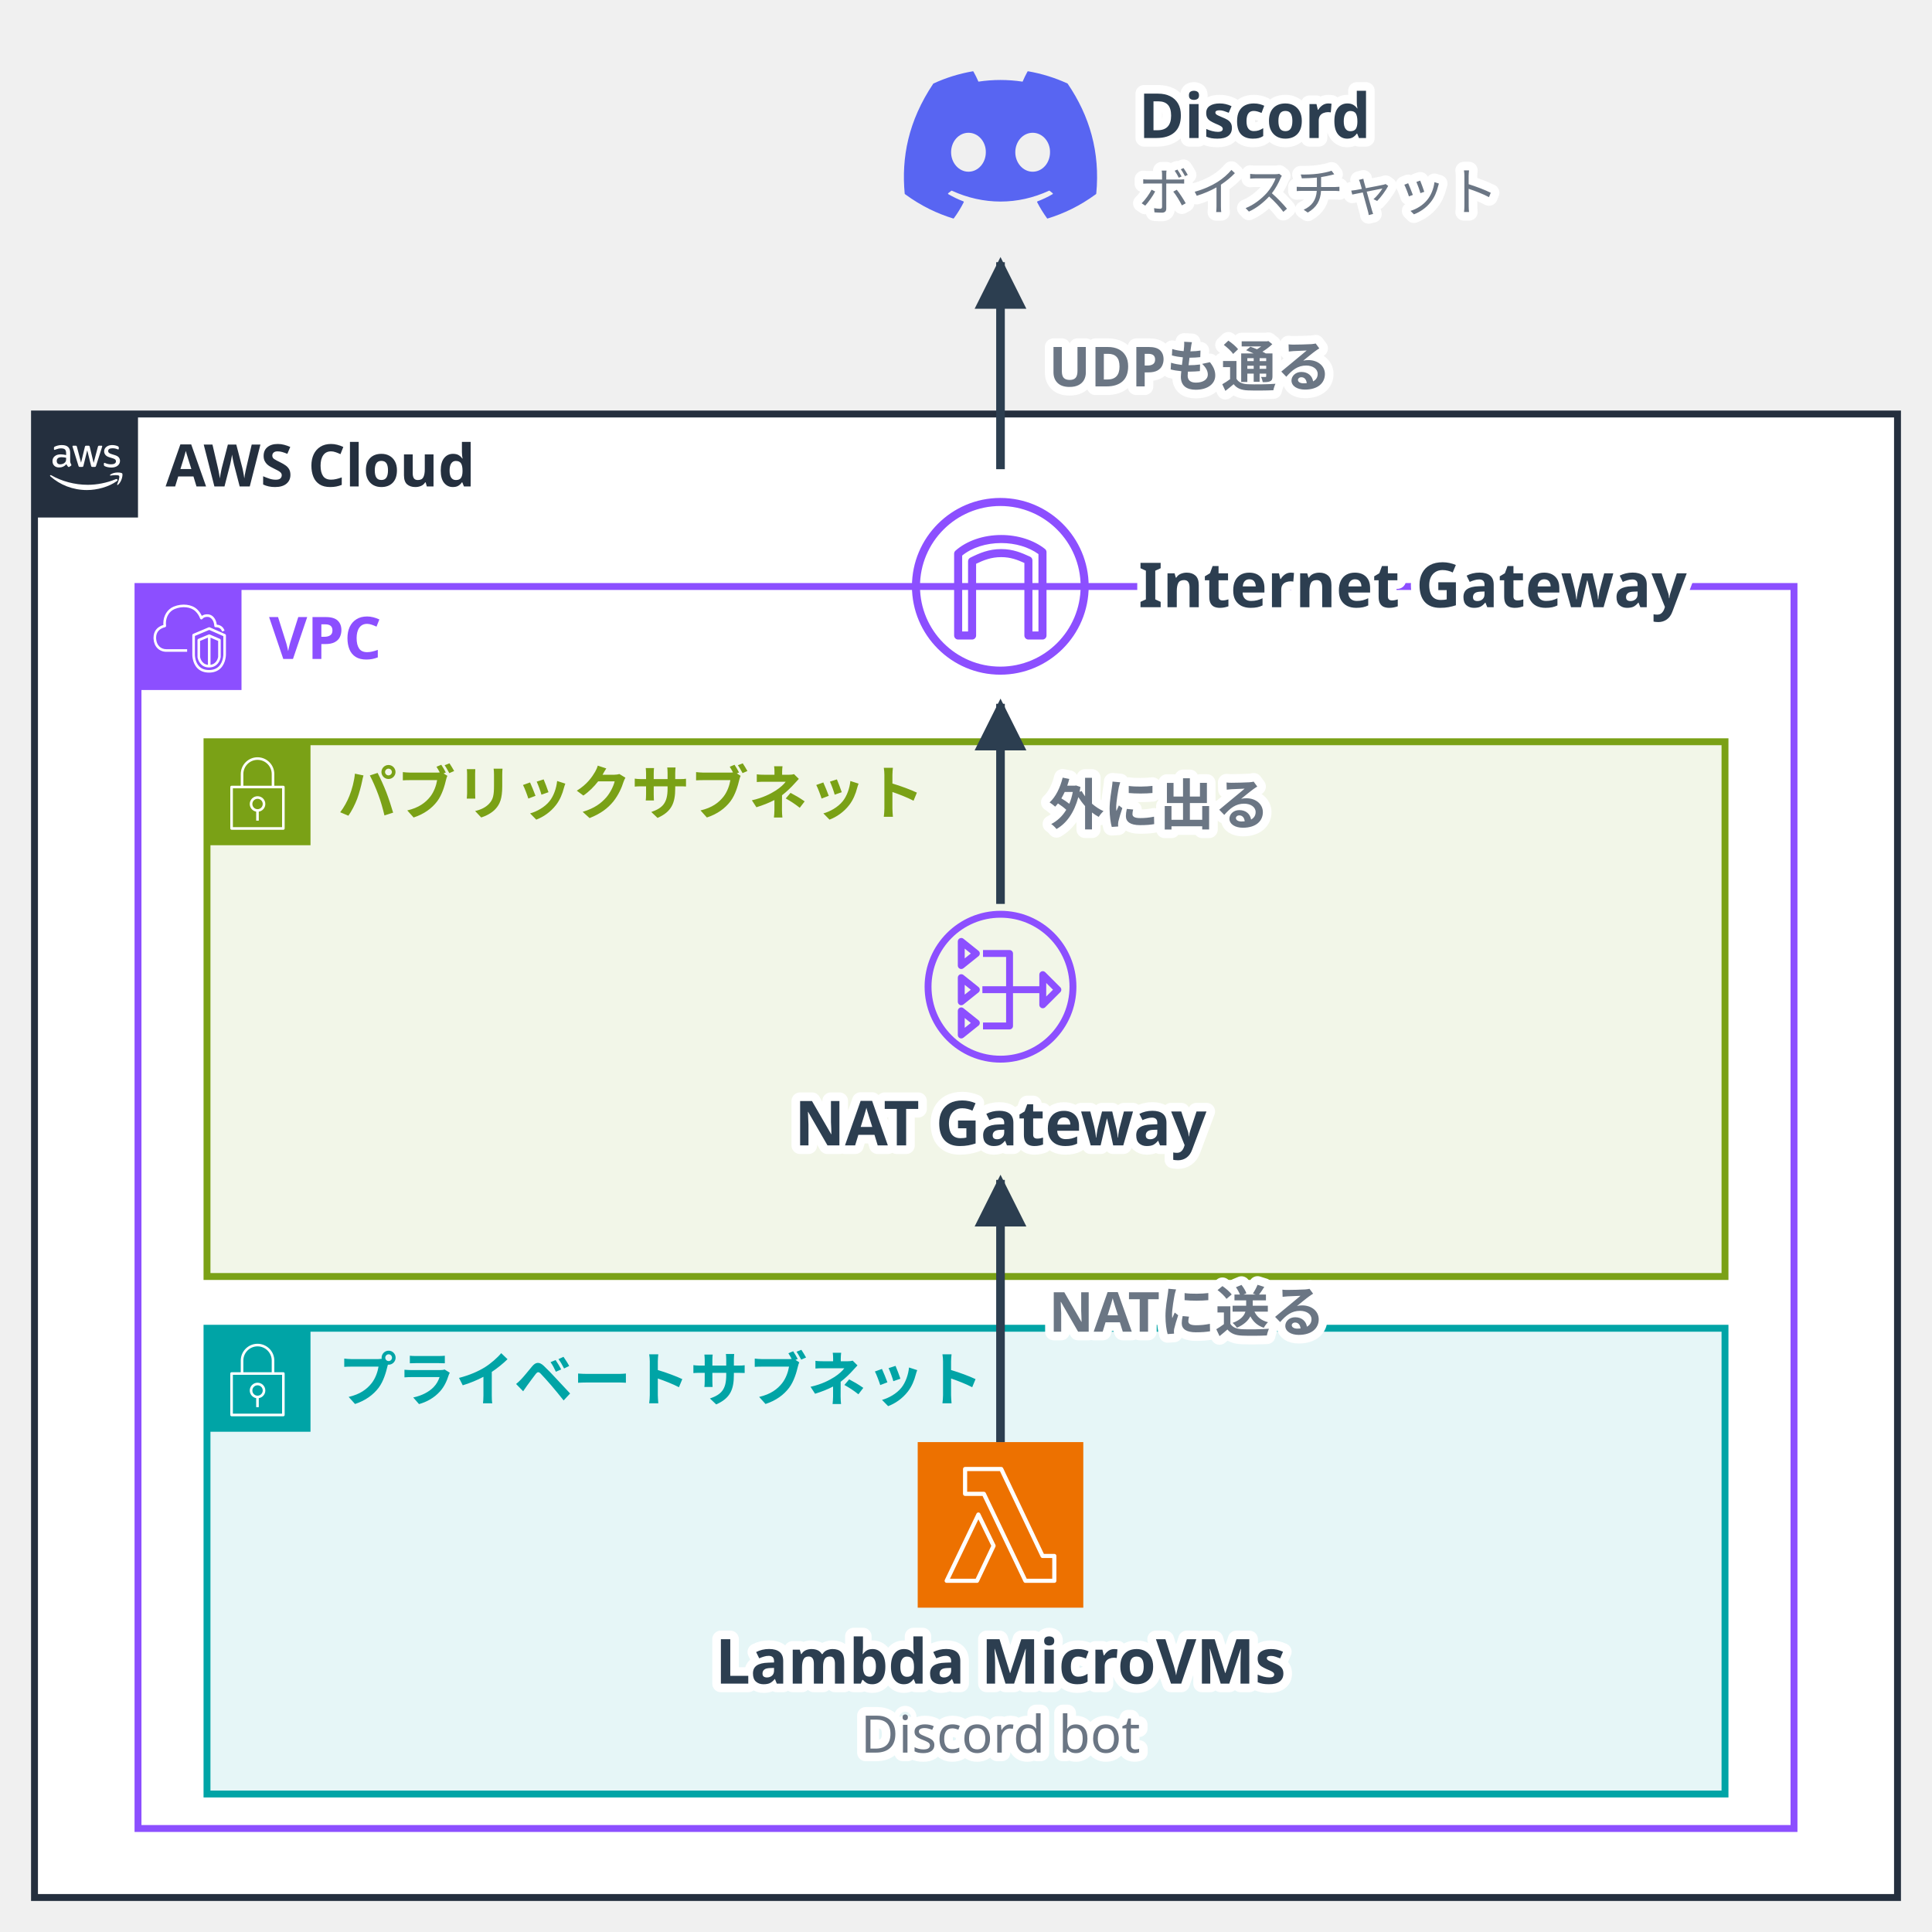
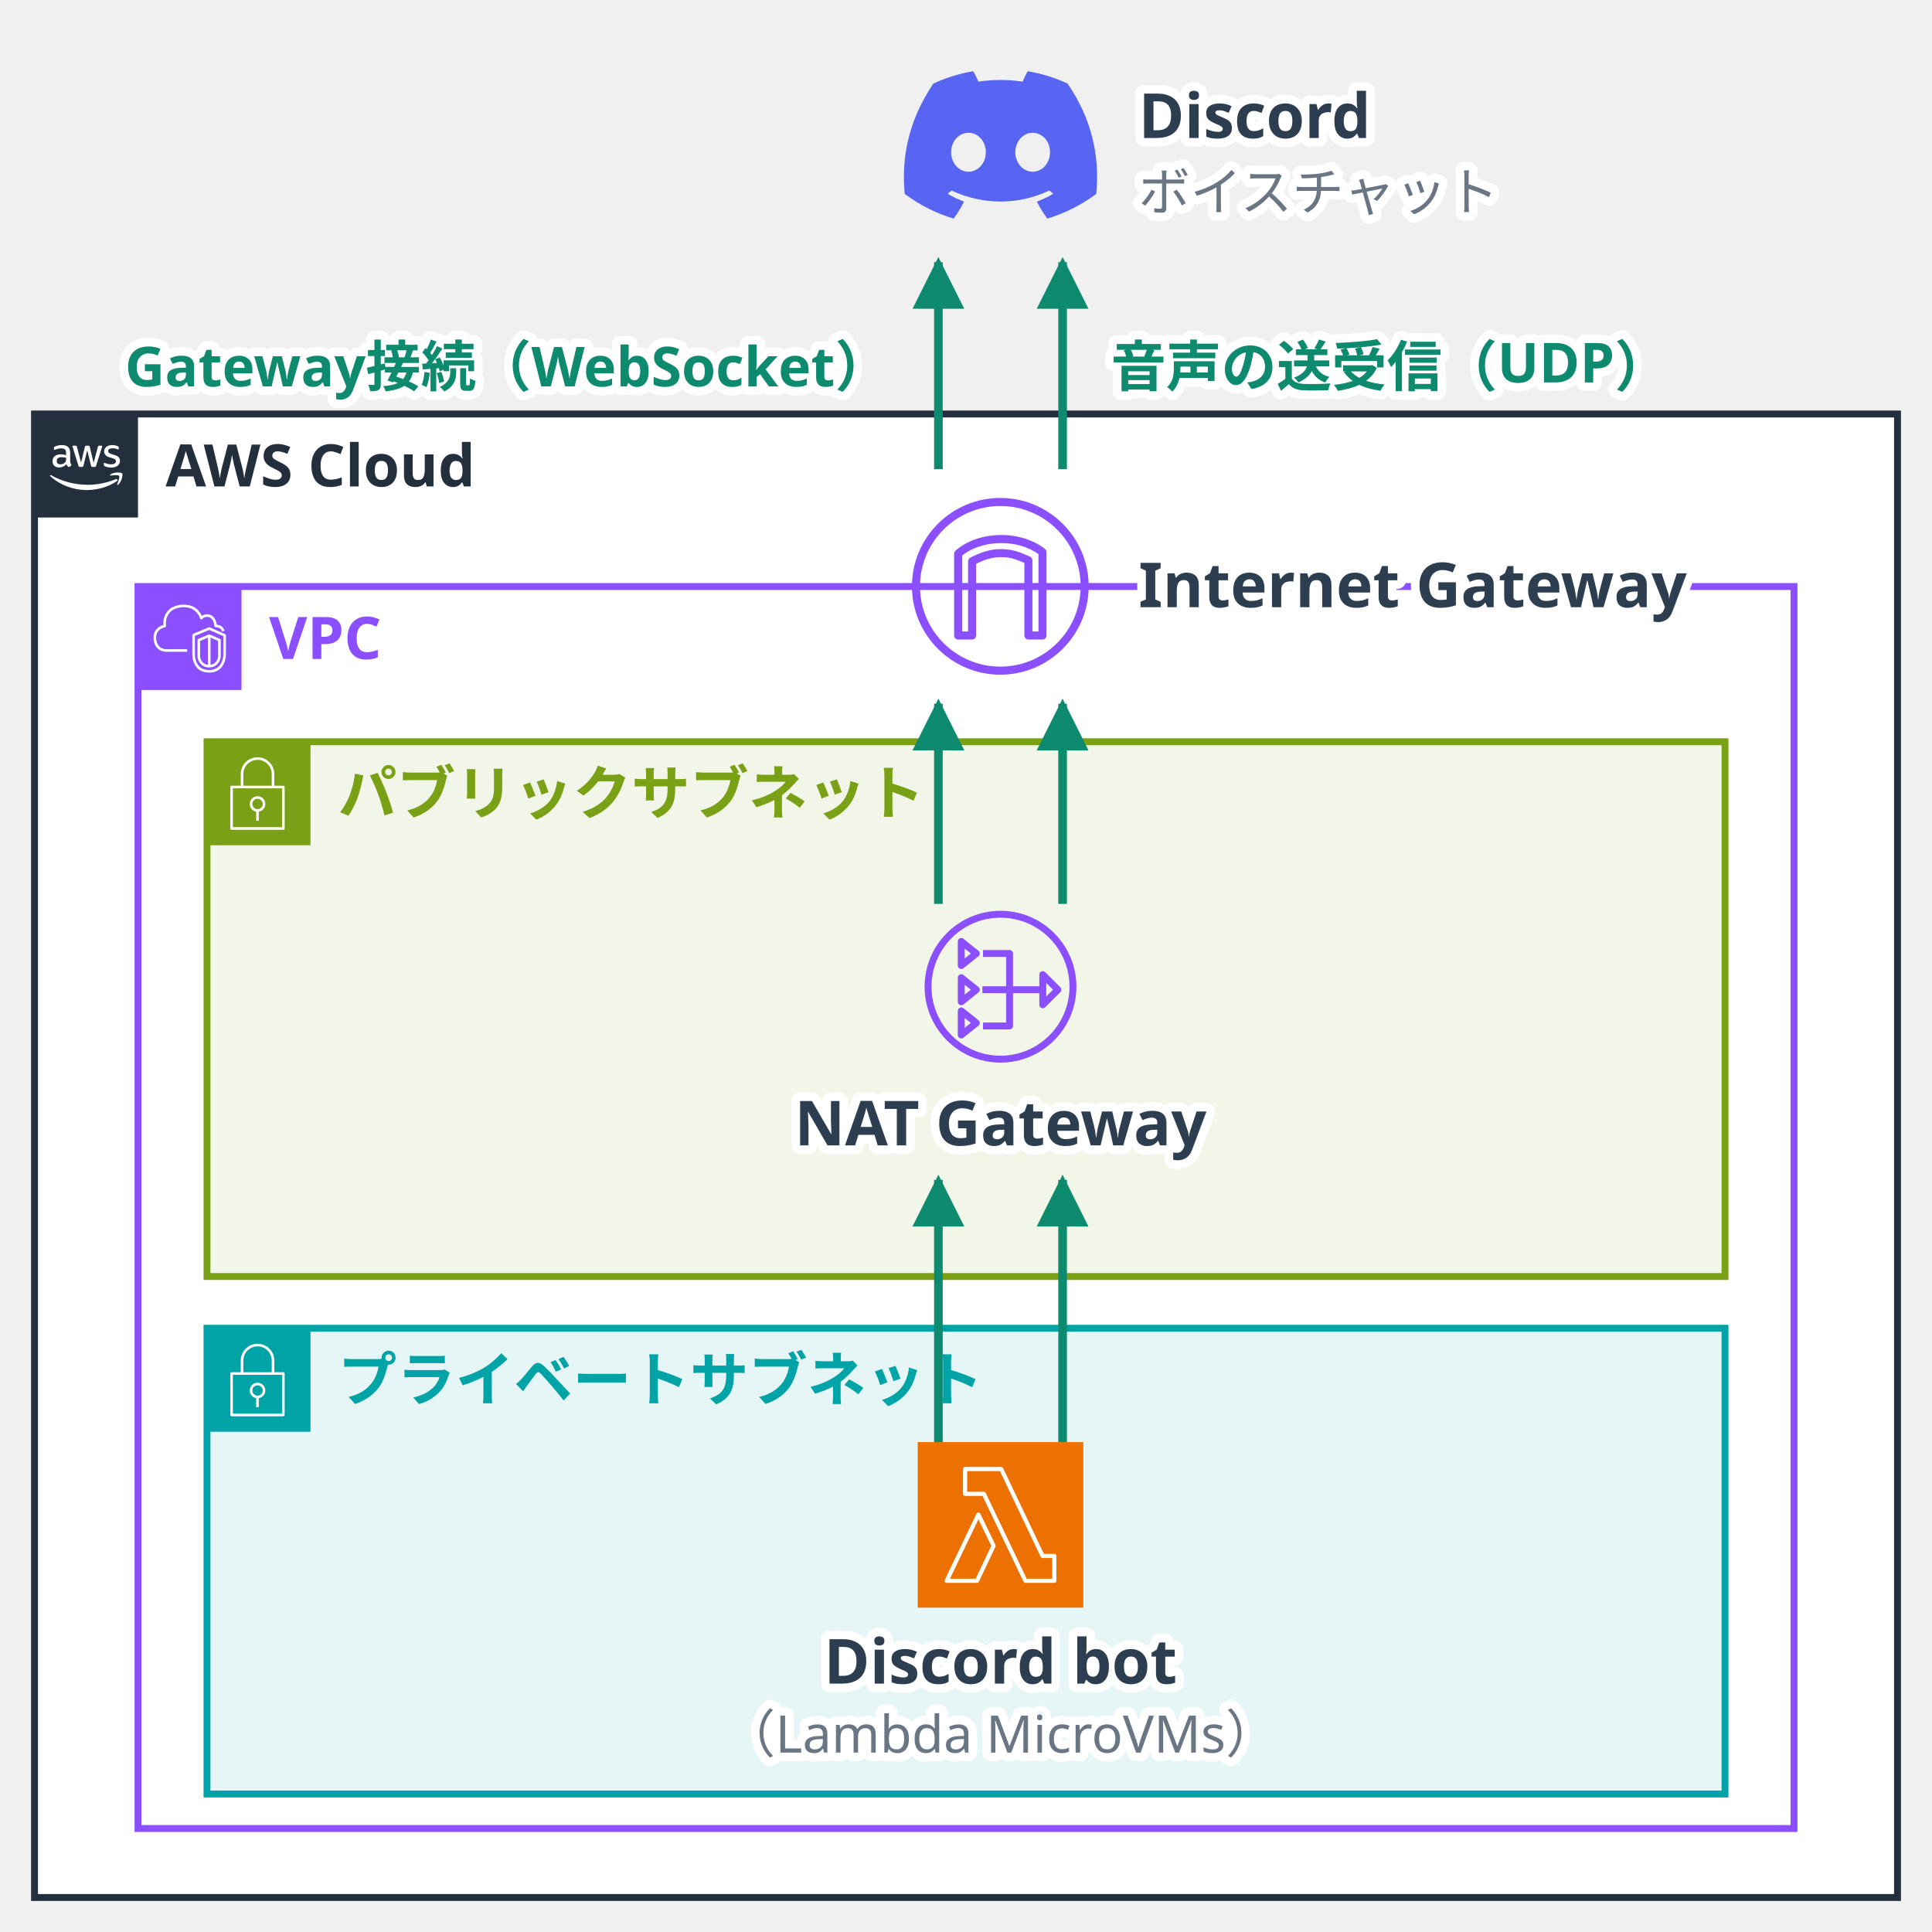
<svg xmlns="http://www.w3.org/2000/svg" viewBox="0 0 560 560" width="100%" font-family="'Noto Sans JP', 'Hiragino Sans', sans-serif">
  <defs>
    <marker id="m2c3e50" viewBox="0 0 10 10" refX="9" refY="5" markerWidth="6" markerHeight="6" orient="auto">
      <path d="M0,0 L10,5 L0,10 z" fill="#2c3e50" />
    </marker>
    <marker id="mDD344C" viewBox="0 0 10 10" refX="9" refY="5" markerWidth="6" markerHeight="6" orient="auto">
      <path d="M0,0 L10,5 L0,10 z" fill="#DD344C" />
    </marker>
    <marker id="m0E8A6E" viewBox="0 0 10 10" refX="9" refY="5" markerWidth="6" markerHeight="6" orient="auto">
      <path d="M0,0 L10,5 L0,10 z" fill="#0E8A6E" />
    </marker>
    <marker id="maab2bd" viewBox="0 0 10 10" refX="9" refY="5" markerWidth="6" markerHeight="6" orient="auto">
      <path d="M0,0 L10,5 L0,10 z" fill="#aab2bd" />
    </marker>
  </defs>
  <svg x="262" y="14" width="56" height="56" viewBox="0 0 24 24">
    <path d="M20.317 4.37a19.791 19.791 0 00-4.885-1.515.074.074 0 00-.079.037c-.211.375-.445.865-.608 1.25-1.845-.276-3.68-.276-5.487 0-.164-.393-.406-.874-.618-1.25a.077.077 0 00-.079-.037 19.736 19.736 0 00-4.885 1.515.07.07 0 00-.032.028C.533 9.046-.319 13.58.099 18.058a.082.082 0 00.031.056c2.053 1.508 4.041 2.423 5.993 3.029a.078.078 0 00.084-.028c.462-.63.873-1.295 1.226-1.994a.076.076 0 00-.042-.106c-.653-.248-1.274-.549-1.872-.892a.077.077 0 01-.008-.128c.126-.094.252-.192.372-.291a.074.074 0 01.078-.011c3.928 1.793 8.18 1.793 12.061 0a.074.074 0 01.079.009c.12.099.246.198.373.292a.077.077 0 01-.007.128 12.299 12.299 0 01-1.873.891.077.077 0 00-.041.107c.36.698.772 1.363 1.225 1.993a.076.076 0 00.084.029c1.961-.607 3.95-1.522 6.002-3.029a.077.077 0 00.031-.055c.5-5.177-.838-9.674-3.549-13.66a.061.061 0 00-.031-.029zM8.02 15.331c-1.183 0-2.157-1.086-2.157-2.419 0-1.333.956-2.419 2.157-2.419 1.211 0 2.176 1.095 2.157 2.419 0 1.333-.956 2.419-2.157 2.419zm7.975 0c-1.183 0-2.157-1.086-2.157-2.419 0-1.333.955-2.419 2.157-2.419 1.211 0 2.176 1.095 2.157 2.419 0 1.333-.946 2.419-2.157 2.419Z" fill="#5865F2" />
  </svg>
  <text x="330" y="40" font-size="18" font-weight="700" fill="#2c3e50" stroke="#ffffff" stroke-width="5" stroke-linejoin="round" paint-order="stroke">Discord</text>
  <text x="330" y="61" font-size="15" fill="#6b7684" stroke="#ffffff" stroke-width="5" stroke-linejoin="round" paint-order="stroke">ボイスチャット</text>
  <rect x="10" y="120" width="540" height="430" fill="#ffffff" stroke="#242F3E" stroke-width="2" />
  <svg x="10" y="120" width="30" height="30" viewBox="0 0 40 40">
    <g id="i15-Icon-Architecture-Group/32/AWS-Cloud-logo_32" stroke="none" stroke-width="1" fill="none" fill-rule="evenodd">
      <rect id="i15-Rectangle" fill="#242F3E" x="0" y="0" width="40" height="40" />
      <path d="M32.698,23.901 C33.059,24.37 32.298,26.3 31.957,27.164 C31.853,27.426 32.075,27.529 32.307,27.332 C33.82,26.048 34.212,23.357 33.901,22.969 C33.594,22.583 30.95,22.252 29.338,23.401 C29.089,23.578 29.132,23.822 29.407,23.79 C30.315,23.678 32.338,23.433 32.698,23.901 L32.698,23.901 Z M31.856,25.91 C32.374,25.532 31.93,24.969 31.402,25.19 C27.889,26.654 24.075,27.363 20.602,27.363 C15.459,27.363 10.475,25.974 6.446,23.668 C6.094,23.466 5.833,23.823 6.127,24.082 C9.86,27.398 14.796,29.391 20.274,29.391 C24.184,29.391 28.725,28.183 31.856,25.91 L31.856,25.91 Z M29.712,20.695 C29.214,20.695 28.727,20.642 28.253,20.534 C27.777,20.425 27.413,20.302 27.16,20.161 C27.005,20.077 26.908,19.989 26.869,19.903 C26.831,19.815 26.811,19.729 26.811,19.643 L26.811,19.174 C26.811,18.98 26.884,18.881 27.027,18.881 C27.082,18.881 27.14,18.894 27.2,18.914 C27.261,18.937 27.341,18.969 27.441,19.012 C27.761,19.153 28.108,19.26 28.485,19.336 C28.861,19.411 29.236,19.449 29.611,19.449 C30.208,19.449 30.669,19.347 30.995,19.141 C31.322,18.937 31.484,18.646 31.484,18.268 C31.484,18.008 31.399,17.793 31.227,17.619 C31.056,17.445 30.738,17.286 30.275,17.134 L28.9,16.713 C28.203,16.497 27.698,16.184 27.383,15.775 C27.068,15.363 26.911,14.916 26.911,14.428 C26.911,14.041 26.996,13.699 27.169,13.401 C27.339,13.104 27.564,12.851 27.845,12.64 C28.13,12.43 28.459,12.272 28.834,12.162 C29.208,12.055 29.606,12 30.026,12 C30.236,12 30.449,12.014 30.666,12.041 C30.881,12.067 31.085,12.103 31.278,12.146 C31.471,12.191 31.651,12.239 31.816,12.292 C31.982,12.347 32.114,12.401 32.215,12.454 C32.346,12.529 32.439,12.605 32.496,12.681 C32.551,12.756 32.579,12.858 32.579,12.989 L32.579,13.425 C32.579,13.62 32.507,13.716 32.362,13.716 C32.285,13.716 32.165,13.68 31.998,13.604 C31.458,13.365 30.848,13.248 30.177,13.248 C29.635,13.248 29.214,13.334 28.916,13.506 C28.617,13.68 28.468,13.955 28.468,14.333 C28.468,14.591 28.562,14.81 28.751,14.988 C28.939,15.166 29.286,15.336 29.795,15.499 L31.137,15.921 C31.822,16.135 32.311,16.433 32.603,16.809 C32.897,17.188 33.044,17.619 33.044,18.104 C33.044,18.505 32.961,18.864 32.794,19.182 C32.628,19.501 32.399,19.772 32.105,19.999 C31.813,20.226 31.463,20.398 31.054,20.517 C30.644,20.637 30.197,20.695 29.712,20.695 L29.712,20.695 Z M17.547,20.451 C17.381,20.451 17.26,20.424 17.182,20.364 C17.104,20.303 17.038,20.183 16.983,19.999 L14.761,12.842 C14.708,12.658 14.679,12.535 14.679,12.471 C14.679,12.32 14.757,12.244 14.912,12.244 L15.839,12.244 C16.016,12.244 16.14,12.274 16.213,12.334 C16.284,12.392 16.347,12.512 16.402,12.698 L17.993,18.818 L19.47,12.698 C19.514,12.512 19.574,12.392 19.651,12.334 C19.728,12.274 19.855,12.244 20.031,12.244 L20.796,12.244 C20.971,12.244 21.098,12.274 21.176,12.334 C21.253,12.392 21.314,12.512 21.358,12.698 L22.851,18.899 L24.491,12.698 C24.546,12.512 24.609,12.392 24.681,12.334 C24.754,12.274 24.877,12.244 25.054,12.244 L25.932,12.244 C26.088,12.244 26.165,12.32 26.165,12.471 C26.165,12.512 26.158,12.562 26.149,12.615 C26.136,12.671 26.116,12.746 26.081,12.842 L23.795,19.999 C23.74,20.183 23.673,20.303 23.595,20.364 C23.518,20.424 23.396,20.451 23.231,20.451 L22.418,20.451 C22.242,20.451 22.115,20.421 22.038,20.357 C21.961,20.292 21.9,20.166 21.856,19.984 L20.38,14.024 L18.923,19.984 C18.879,20.166 18.817,20.292 18.74,20.357 C18.662,20.421 18.536,20.451 18.359,20.451 L17.547,20.451 Z M9.939,19.449 C10.25,19.449 10.575,19.392 10.918,19.279 C11.26,19.165 11.558,18.969 11.812,18.687 C11.968,18.515 12.074,18.318 12.136,18.096 C12.196,17.876 12.225,17.609 12.225,17.295 L12.225,16.907 C11.951,16.842 11.661,16.791 11.356,16.753 C11.052,16.716 10.757,16.696 10.469,16.696 C9.84,16.696 9.369,16.82 9.061,17.069 C8.752,17.317 8.596,17.672 8.596,18.139 C8.596,18.57 8.713,18.895 8.945,19.117 C9.177,19.339 9.509,19.449 9.939,19.449 L9.939,19.449 Z M13.785,18.041 C13.785,18.386 13.82,18.66 13.892,18.866 C13.965,19.072 14.067,19.294 14.199,19.53 C14.243,19.606 14.265,19.676 14.265,19.739 C14.265,19.838 14.204,19.93 14.083,20.015 L13.486,20.405 C13.398,20.458 13.315,20.486 13.238,20.486 C13.137,20.486 13.044,20.443 12.956,20.357 C12.822,20.226 12.71,20.084 12.617,19.927 C12.521,19.771 12.425,19.588 12.326,19.383 C11.585,20.236 10.658,20.663 9.542,20.663 C8.746,20.663 8.116,20.443 7.651,19.999 C7.188,19.557 6.956,18.963 6.956,18.219 C6.956,17.432 7.243,16.796 7.819,16.316 C8.392,15.836 9.167,15.595 10.138,15.595 C10.459,15.595 10.793,15.62 11.141,15.668 C11.488,15.716 11.851,15.785 12.225,15.871 L12.225,15.192 C12.225,14.49 12.078,13.996 11.779,13.709 C11.481,13.423 10.968,13.281 10.239,13.281 C9.906,13.281 9.566,13.32 9.218,13.401 C8.871,13.482 8.53,13.587 8.199,13.716 C8.044,13.781 7.933,13.822 7.868,13.838 C7.802,13.854 7.752,13.862 7.719,13.862 C7.587,13.862 7.519,13.766 7.519,13.57 L7.519,13.118 C7.519,12.966 7.543,12.858 7.587,12.795 C7.631,12.729 7.719,12.664 7.852,12.6 C8.183,12.437 8.581,12.297 9.044,12.179 C9.509,12.06 10,12 10.52,12 C11.646,12 12.472,12.253 12.997,12.753 C13.521,13.255 13.785,14.013 13.785,15.028 L13.785,18.041 Z" id="i15-Fill-1" fill="#FFFFFF" />
    </g>
  </svg>
  <text x="48" y="141" font-size="17" font-weight="700" fill="#242F3E">AWS Cloud</text>
  <rect x="40" y="170" width="480" height="360" fill="#ffffff" stroke="#8C4FFF" stroke-width="2" />
  <svg x="40" y="170" width="30" height="30" viewBox="0 0 40 40">
    <g id="i16-Icon-Architecture-Group/32/Virtual-private-cloud-VPC_32" stroke="none" stroke-width="1" fill="none" fill-rule="evenodd">
      <rect id="i16-Rectangle" fill="#8C4FFF" x="0" y="0" width="40" height="40" />
      <path d="M30.971,21.029 L28.027,19.766 L28.027,30.255 C30.572,29.903 30.959,27.287 30.975,27.168 L30.971,21.029 Z M27.027,30.269 L27.027,19.759 L23.992,21.032 L23.992,27.233 C24.005,27.287 24.437,30 27.027,30.269 L27.027,30.269 Z M27.333,18.547 C27.457,18.494 27.599,18.495 27.724,18.548 L31.668,20.24 C31.852,20.319 31.971,20.499 31.971,20.699 L31.971,27.233 C31.788,28.68 30.614,31.296 27.444,31.296 C24.369,31.296 23.19,28.684 22.996,27.302 L22.992,20.699 C22.992,20.498 23.113,20.316 23.298,20.238 L27.333,18.547 Z M32.983,19.184 L27.522,16.778 L21.992,19.105 L21.992,26.233 C21.991,26.275 21.938,29.101 23.649,30.856 C24.566,31.797 25.843,32.275 27.444,32.275 C29.046,32.275 30.331,31.796 31.263,30.853 C32.998,29.095 32.983,26.268 32.983,26.24 L32.983,19.184 Z M31.98,31.55 C30.853,32.694 29.326,33.275 27.444,33.275 C25.56,33.275 24.04,32.694 22.927,31.548 C20.922,29.485 20.988,26.351 20.992,26.219 L20.992,18.773 C20.992,18.572 21.112,18.39 21.297,18.312 L27.332,15.772 C27.459,15.72 27.603,15.719 27.728,15.776 L33.684,18.401 C33.866,18.481 33.983,18.66 33.983,18.858 L33.983,26.233 C33.985,26.358 34.01,29.488 31.98,31.55 L31.98,31.55 Z M10.992,24.236 L18.992,24.236 L18.992,25.236 L10.992,25.236 C8.181,25.236 6.181,23.22 6.013,20.22 C6.001,20.109 6,19.975 6,19.841 C6,17.332 7.318,15.618 9.817,14.862 C9.798,14.635 9.785,14.396 9.785,14.215 C9.785,11.299 11.362,8.77 13.802,7.77 C17.1,6.422 20.844,6.876 22.908,8.874 C23.653,9.598 24.232,10.416 24.668,11.359 C25.277,10.909 26.068,10.698 27.017,10.745 C28.797,10.835 30.166,12.458 30.45,14.752 C31.948,14.876 32.935,15.635 33.46,17.06 L32.523,17.406 C32.095,16.249 31.315,15.733 29.992,15.733 C29.727,15.733 29.508,15.527 29.492,15.263 C29.354,12.925 28.086,11.8 26.966,11.744 C26.021,11.691 25.321,11.963 24.887,12.535 C24.776,12.68 24.602,12.752 24.414,12.728 C24.234,12.7 24.082,12.577 24.019,12.405 C23.615,11.302 23.024,10.382 22.212,9.591 C20.424,7.861 17.122,7.492 14.181,8.696 C12.118,9.541 10.785,11.707 10.785,14.215 C10.785,14.488 10.82,14.911 10.851,15.174 C10.881,15.425 10.72,15.658 10.475,15.718 C8.169,16.29 7,17.677 7,19.841 C7,19.942 6.999,20.042 7.009,20.143 C7.15,22.638 8.712,24.236 10.992,24.236 L10.992,24.236 Z" id="i16-Fill-1" fill="#FFFFFF" />
    </g>
  </svg>
  <text x="78" y="191" font-size="17" font-weight="700" fill="#8C4FFF">VPC</text>
  <rect x="60" y="215" width="440" height="155" fill="#F2F6E8" stroke="#7AA116" stroke-width="2" />
  <svg x="60" y="215" width="30" height="30" viewBox="0 0 40 40">
    <g id="i17-Icon-Architecture-Group/32/Public-subnet_32" stroke="none" stroke-width="1" fill="none" fill-rule="evenodd">
      <rect id="i17-Rectangle" fill="#7AA116" x="0" y="0" width="40" height="40" />
      <path d="M19.536,22.049 C20.642,22.049 21.542,22.948 21.542,24.054 C21.542,25.16 20.642,26.06 19.536,26.06 C18.43,26.06 17.53,25.16 17.53,24.054 C17.53,22.948 18.43,22.049 19.536,22.049 L19.536,22.049 Z M19.012,27.007 L19.012,30.501 L20.012,30.501 L20.012,27.012 C21.442,26.782 22.542,25.549 22.542,24.054 C22.542,22.397 21.193,21.049 19.536,21.049 C17.879,21.049 16.53,22.397 16.53,24.054 C16.53,25.532 17.604,26.757 19.012,27.007 L19.012,27.007 Z M10,33.014 L29.012,33.014 L29.012,18 L10,18 L10,33.014 Z M14.046,12.484 C14.046,9.46 16.506,7 19.529,7 C22.553,7 25.012,9.46 25.012,12.484 L25.012,17 L14.046,17 L14.046,12.484 Z M29.512,17 L26.012,17 L26.012,12.484 C26.012,8.908 23.103,6 19.529,6 C15.954,6 13.046,8.908 13.046,12.484 L13.046,17 L9.5,17 C9.223,17 9,17.224 9,17.5 L9,33.514 C9,33.79 9.223,34.014 9.5,34.014 L29.512,34.014 C29.788,34.014 30.012,33.79 30.012,33.514 L30.012,17.5 C30.012,17.224 29.788,17 29.512,17 L29.512,17 Z" id="i17-Fill-1" fill="#FFFFFF" />
    </g>
  </svg>
  <text x="98" y="236" font-size="17" font-weight="700" fill="#7AA116">パブリックサブネット</text>
  <rect x="60" y="385" width="440" height="135" fill="#E6F6F7" stroke="#00A4A6" stroke-width="2" />
  <svg x="60" y="385" width="30" height="30" viewBox="0 0 40 40">
    <g id="i18-Icon-Architecture-Group/32/Private-subnet_32" stroke="none" stroke-width="1" fill="none" fill-rule="evenodd">
      <rect id="i18-Rectangle" fill="#00A4A6" x="0" y="0" width="40" height="40" />
      <path d="M19.536,22.049 C20.642,22.049 21.542,22.948 21.542,24.054 C21.542,25.16 20.642,26.06 19.536,26.06 C18.43,26.06 17.53,25.16 17.53,24.054 C17.53,22.948 18.43,22.049 19.536,22.049 L19.536,22.049 Z M19.012,27.007 L19.012,30.501 L20.012,30.501 L20.012,27.012 C21.442,26.782 22.542,25.549 22.542,24.054 C22.542,22.397 21.193,21.049 19.536,21.049 C17.879,21.049 16.53,22.397 16.53,24.054 C16.53,25.532 17.604,26.757 19.012,27.007 L19.012,27.007 Z M10,33.014 L29.012,33.014 L29.012,18 L10,18 L10,33.014 Z M14.046,12.484 C14.046,9.46 16.506,7 19.529,7 C22.553,7 25.012,9.46 25.012,12.484 L25.012,17 L14.046,17 L14.046,12.484 Z M29.512,17 L26.012,17 L26.012,12.484 C26.012,8.908 23.103,6 19.529,6 C15.954,6 13.046,8.908 13.046,12.484 L13.046,17 L9.5,17 C9.223,17 9,17.224 9,17.5 L9,33.514 C9,33.79 9.223,34.014 9.5,34.014 L29.512,34.014 C29.788,34.014 30.012,33.79 30.012,33.514 L30.012,17.5 C30.012,17.224 29.788,17 29.512,17 L29.512,17 Z" id="i18-Fill-1" fill="#FFFFFF" />
    </g>
  </svg>
  <text x="98" y="406" font-size="17" font-weight="700" fill="#00A4A6">プライベートサブネット</text>
  <svg x="266.0" y="262" width="48" height="48" viewBox="0 0 48 48">
    <g id="i19-Icon-Resource/Networking-and-Content-Delivery/Res_Amazon-VPC_NAT-Gateway_48" stroke="none" stroke-width="1" fill="none" fill-rule="evenodd">
      <path d="M13.626,35.921 L13.626,33.083 L15.399,34.502 L13.626,35.921 Z M13.251,30.221 C12.95,29.98 12.537,29.933 12.191,30.101 C11.847,30.268 11.626,30.617 11.626,31.002 L11.626,38.002 C11.626,38.387 11.847,38.736 12.191,38.903 C12.331,38.97 12.479,39.002 12.626,39.002 C12.848,39.002 13.069,38.928 13.251,38.783 L17.625,35.283 C17.863,35.093 18,34.806 18,34.502 C18,34.198 17.863,33.911 17.625,33.721 L13.251,30.221 Z M37.252,26.837 L37.252,22.915 L39.212,24.876 L37.252,26.837 Z M41.334,24.169 L36.959,19.794 C36.672,19.508 36.245,19.422 35.868,19.577 C35.495,19.732 35.252,20.097 35.252,20.501 L35.252,23.876 L27.625,23.876 L27.625,14.376 C27.625,13.823 27.178,13.376 26.625,13.376 L18.931,13.376 L18.931,15.376 L25.625,15.376 L25.625,23.876 L18.75,23.876 L18.75,25.876 L25.625,25.876 L25.625,34.377 L18.931,34.377 L18.931,36.377 L26.625,36.377 C27.178,36.377 27.625,35.93 27.625,35.377 L27.625,25.876 L35.252,25.876 L35.252,29.252 C35.252,29.656 35.495,30.022 35.868,30.176 C35.992,30.228 36.123,30.252 36.252,30.252 C36.511,30.252 36.767,30.15 36.959,29.959 L41.334,25.583 C41.724,25.192 41.724,24.56 41.334,24.169 L41.334,24.169 Z M13.626,26.296 L13.626,23.457 L15.399,24.876 L13.626,26.296 Z M13.251,20.595 C12.95,20.354 12.537,20.308 12.191,20.475 C11.847,20.642 11.626,20.991 11.626,21.376 L11.626,28.377 C11.626,28.762 11.847,29.111 12.191,29.278 C12.331,29.345 12.479,29.377 12.626,29.377 C12.848,29.377 13.069,29.303 13.251,29.158 L17.625,25.657 C17.863,25.467 18,25.18 18,24.876 C18,24.572 17.863,24.285 17.625,24.095 L13.251,20.595 Z M13.626,15.795 L13.626,12.957 L15.399,14.376 L13.626,15.795 Z M13.251,10.095 C12.95,9.854 12.537,9.807 12.191,9.975 C11.847,10.142 11.626,10.491 11.626,10.876 L11.626,17.876 C11.626,18.261 11.847,18.61 12.191,18.777 C12.331,18.844 12.479,18.876 12.626,18.876 C12.848,18.876 13.069,18.802 13.251,18.657 L17.625,15.157 C17.863,14.967 18,14.68 18,14.376 C18,14.072 17.863,13.785 17.625,13.595 L13.251,10.095 Z M24,44.003 C12.973,44.003 3.999,35.03 3.999,24.001 C3.999,12.973 12.973,4 24,4 C35.029,4 44.002,12.973 44.002,24.001 C44.002,35.03 35.029,44.003 24,44.003 L24,44.003 Z M24,2 C11.868,2 2,11.869 2,24.001 C2,36.133 11.868,46.003 24,46.003 C36.133,46.003 46.002,36.133 46.002,24.001 C46.002,11.869 36.133,2 24,2 L24,2 Z" id="i19-AWS-Amazon-VPC_NAT-gateway_Resource-Icon_light-bg" fill="#8C4FFF" />
    </g>
  </svg>
  <text x="290" y="332" text-anchor="middle" font-size="18" font-weight="700" fill="#2c3e50" stroke="#ffffff" stroke-width="5" stroke-linejoin="round" paint-order="stroke">NAT Gateway</text>
  <svg x="266.0" y="418" width="48" height="48" viewBox="0 0 80 80">
    <g id="i20-Icon-Architecture/64/Arch_AWS-Lambda_64" stroke="none" stroke-width="1" fill="none" fill-rule="evenodd">
      <g id="i20-Icon-Architecture-BG/64/Compute" fill="#ED7100">
        <rect id="i20-Rectangle" x="0" y="0" width="80" height="80" />
      </g>
      <path d="M28.008,66 L15.591,66 L29.324,37.296 L35.546,50.106 L28.008,66 Z M30.22,34.553 C30.051,34.208 29.7,33.989 29.318,33.989 L29.315,33.989 C28.929,33.99 28.578,34.211 28.412,34.558 L13.098,66.569 C12.95,66.879 12.971,67.243 13.155,67.534 C13.337,67.824 13.658,68 14.002,68 L28.642,68 C29.03,68 29.382,67.777 29.548,67.428 L37.564,50.528 C37.693,50.254 37.692,49.937 37.559,49.665 L30.22,34.553 Z M64.995,66 L52.659,66 L32.867,24.57 C32.701,24.222 32.349,24 31.962,24 L23.89,24 L23.899,14 L39.72,14 L59.42,55.429 C59.586,55.777 59.939,56 60.326,56 L64.995,56 L64.995,66 Z M65.998,54 L60.96,54 L41.259,12.571 C41.094,12.223 40.741,12 40.353,12 L22.898,12 C22.345,12 21.896,12.447 21.895,12.999 L21.884,24.999 C21.884,25.265 21.989,25.519 22.178,25.707 C22.365,25.895 22.62,26 22.887,26 L31.329,26 L51.122,67.43 C51.289,67.778 51.639,68 52.026,68 L65.998,68 C66.552,68 67,67.552 67,67 L67,55 C67,54.448 66.552,54 65.998,54 L65.998,54 Z" id="i20-AWS-Lambda_Icon_64_Squid" fill="#FFFFFF" />
    </g>
  </svg>
-   <text x="290" y="488" text-anchor="middle" font-size="18" font-weight="700" fill="#2c3e50" stroke="#ffffff" stroke-width="5" stroke-linejoin="round" paint-order="stroke">Lambda MicroVMs</text>
-   <text x="290" y="508" text-anchor="middle" font-size="15" fill="#6b7684" stroke="#ffffff" stroke-width="5" stroke-linejoin="round" paint-order="stroke">Discord bot</text>
+   <text x="290" y="488" text-anchor="middle" font-size="18" font-weight="700" fill="#2c3e50" stroke="#ffffff" stroke-width="5" stroke-linejoin="round" paint-order="stroke">Discord bot</text>
+   <text x="290" y="508" text-anchor="middle" font-size="15" fill="#6b7684" stroke="#ffffff" stroke-width="5" stroke-linejoin="round" paint-order="stroke">（Lambda MicroVMs）</text>
  <svg x="262" y="142" width="56" height="56" viewBox="0 0 48 48">
    <g id="i21-Icon-Resource/Networking-and-Content-Delivery/Res_Amazon-VPC_Internet-Gateway_48" stroke="none" stroke-width="1" fill="none" fill-rule="evenodd">
      <path d="M33.431,35.178 L31.933,35.178 L31.933,17.502 C31.933,17.109 31.702,16.752 31.344,16.591 L31.252,16.549 C29.243,15.642 27.164,14.703 24.176,14.703 C21.053,14.703 18.761,15.712 16.495,16.837 C16.155,17.006 15.94,17.353 15.94,17.733 L15.94,35.178 L14.477,35.178 L14.477,16.312 C16.911,14.333 20.42,13.205 24.186,13.205 C27.687,13.205 31.025,14.202 33.431,15.953 L33.431,35.178 Z M24.186,11.205 C19.761,11.205 15.617,12.624 12.815,15.1 C12.6,15.289 12.477,15.562 12.477,15.849 L12.477,36.178 C12.477,36.731 12.924,37.178 13.477,37.178 L16.94,37.178 C17.493,37.178 17.94,36.731 17.94,36.178 L17.94,18.356 C19.859,17.429 21.719,16.703 24.176,16.703 C26.511,16.703 28.209,17.378 29.933,18.149 L29.933,36.178 C29.933,36.731 30.38,37.178 30.933,37.178 L34.431,37.178 C34.984,37.178 35.431,36.731 35.431,36.178 L35.431,15.458 C35.431,15.154 35.292,14.866 35.053,14.675 C32.279,12.47 28.318,11.205 24.186,11.205 L24.186,11.205 Z M23.954,43.909 C12.952,43.909 3.999,34.957 3.999,23.954 C3.999,12.951 12.952,4 23.954,4 C34.957,4 43.909,12.951 43.909,23.954 C43.909,34.957 34.957,43.909 23.954,43.909 L23.954,43.909 Z M23.954,2 C11.848,2 1.999,11.849 1.999,23.954 C1.999,36.061 11.848,45.909 23.954,45.909 C36.06,45.909 45.909,36.061 45.909,23.954 C45.909,11.849 36.06,2 23.954,2 L23.954,2 Z" id="i21-AWS-Amazon-VPC_Internet-gateway_Resource-Icon_light-bg" fill="#8C4FFF" />
    </g>
  </svg>
  <text x="330" y="176" font-size="18" font-weight="700" fill="#2c3e50" stroke="#ffffff" stroke-width="5" stroke-linejoin="round" paint-order="stroke">Internet Gateway</text>
-   <line x1="290" y1="418" x2="290" y2="342" stroke="#2c3e50" stroke-width="2.5" marker-end="url(#m2c3e50)" />
-   <text x="304" y="386.0" font-size="16" font-weight="700" fill="#6b7684" stroke="#ffffff" stroke-width="5" stroke-linejoin="round" paint-order="stroke">NATに送る</text>
-   <line x1="290" y1="262" x2="290" y2="204" stroke="#2c3e50" stroke-width="2.5" marker-end="url(#m2c3e50)" />
-   <text x="304" y="239.0" font-size="16" font-weight="700" fill="#6b7684" stroke="#ffffff" stroke-width="5" stroke-linejoin="round" paint-order="stroke">外に出る</text>
-   <line x1="290" y1="136" x2="290" y2="76" stroke="#2c3e50" stroke-width="2.5" marker-end="url(#m2c3e50)" />
-   <text x="304" y="112.0" font-size="16" font-weight="700" fill="#6b7684" stroke="#ffffff" stroke-width="5" stroke-linejoin="round" paint-order="stroke">UDPも通る</text>
+   <line x1="272" y1="418" x2="272" y2="342" stroke="#0E8A6E" stroke-width="2.5" marker-end="url(#m0E8A6E)" />
+   <line x1="272" y1="262" x2="272" y2="204" stroke="#0E8A6E" stroke-width="2.5" marker-end="url(#m0E8A6E)" />
+   <line x1="308" y1="418" x2="308" y2="342" stroke="#0E8A6E" stroke-width="2.5" marker-end="url(#m0E8A6E)" />
+   <line x1="308" y1="262" x2="308" y2="204" stroke="#0E8A6E" stroke-width="2.5" marker-end="url(#m0E8A6E)" />
+   <line x1="272" y1="136" x2="272" y2="76" stroke="#0E8A6E" stroke-width="2.5" marker-end="url(#m0E8A6E)" />
+   <text x="258" y="112.0" text-anchor="end" font-size="16" font-weight="700" fill="#0E8A6E" stroke="#ffffff" stroke-width="5" stroke-linejoin="round" paint-order="stroke">Gateway接続（WebSocket）</text>
+   <line x1="308" y1="136" x2="308" y2="76" stroke="#0E8A6E" stroke-width="2.5" marker-end="url(#m0E8A6E)" />
+   <text x="322" y="112.0" font-size="16" font-weight="700" fill="#0E8A6E" stroke="#ffffff" stroke-width="5" stroke-linejoin="round" paint-order="stroke">音声の送受信（UDP）</text>
</svg>
